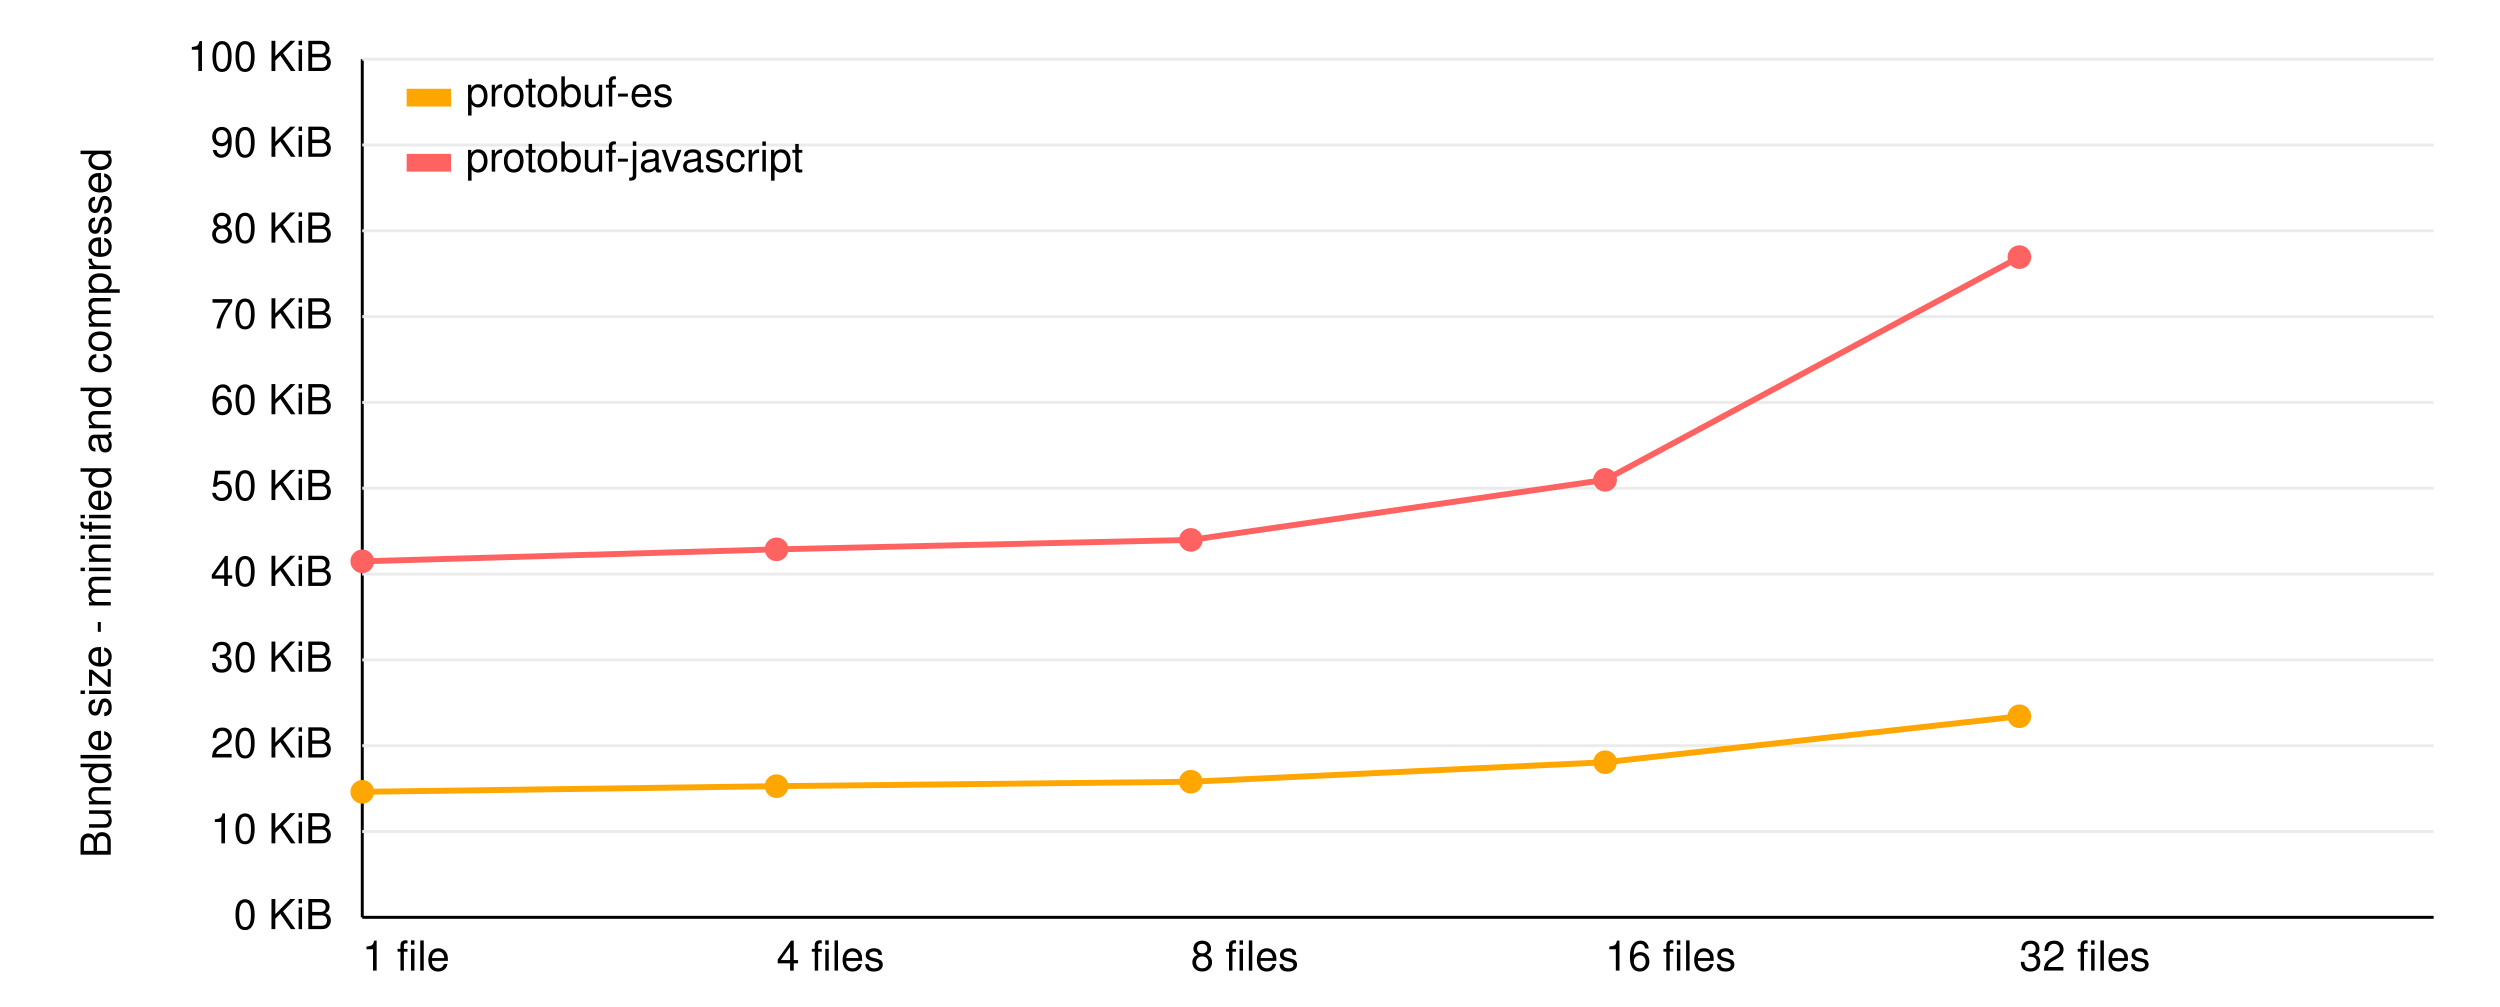
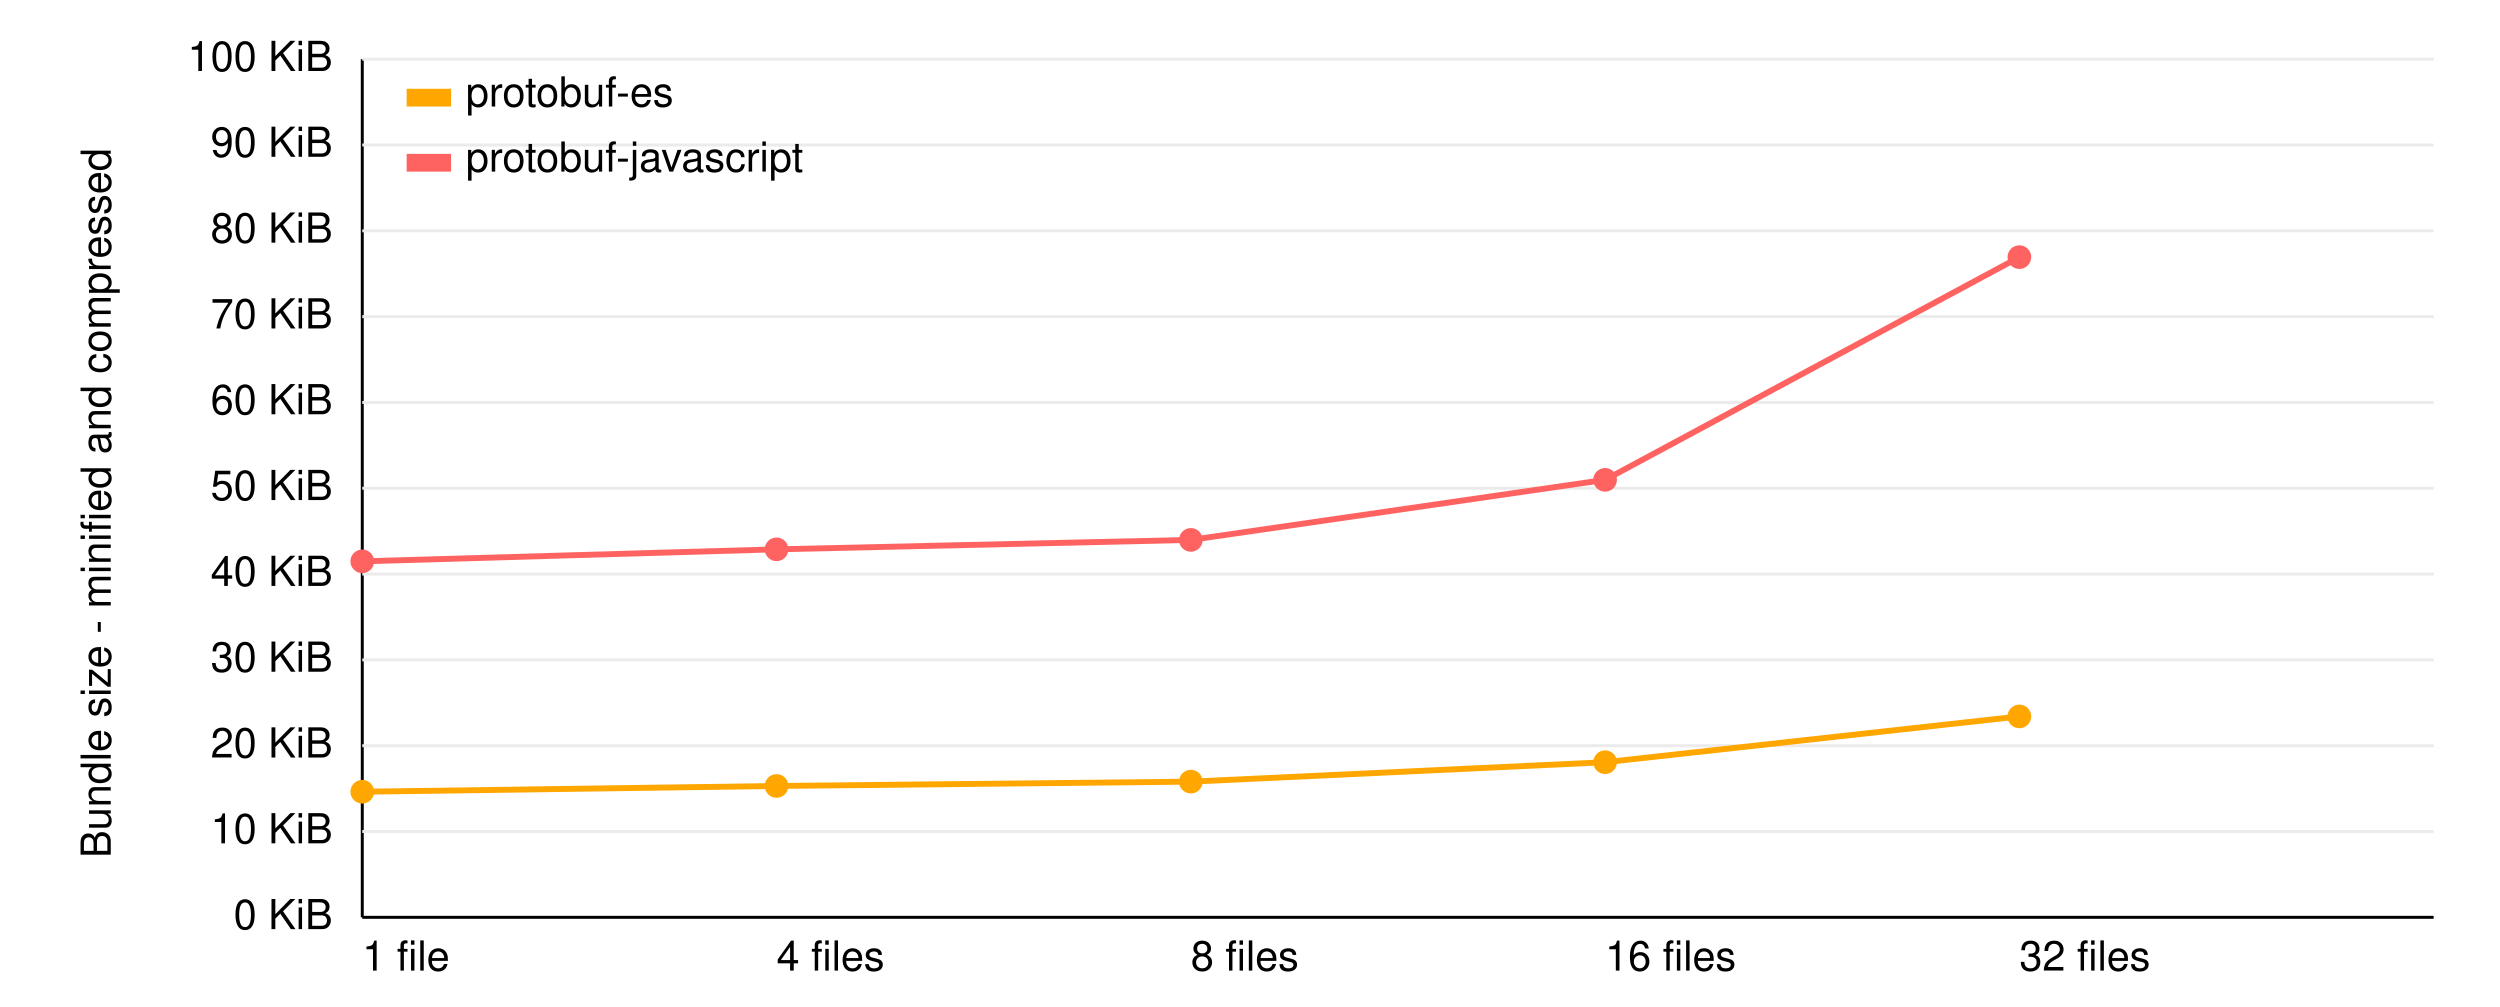
<svg xmlns="http://www.w3.org/2000/svg" version="1.1" width="820px" height="330px" viewBox="0 0 820 340" class="chart">
  <style>
      
      text {
        font: 14px Verdana, Helvetica, Arial, sans-serif;
      }
      
    </style>
  <g transform="translate(110,310)">
    <line y1="0" x2="700" stroke="black" />
    <text x="0" y="18" text-anchor="start">1 file</text>
    <text x="140" y="18" text-anchor="start">4 files</text>
    <text x="280" y="18" text-anchor="start">8 files</text>
    <text x="420" y="18" text-anchor="start">16 files</text>
    <text x="560" y="18" text-anchor="start">32 files</text>
  </g>
  <g transform="translate(110, 20)">
    <line x1="0" x2="0" y1="0" y2="290" stroke="black" />
    <g transform="rotate(-90), translate(-150,-85)">
      <text text-anchor="middle">Bundle size - minified and compressed</text>
    </g>
    <text x="-10" y="4" text-anchor="end">100 KiB</text>
    <line x1="0" x2="700" y1="0" y2="0" stroke="#ebebeb" />
    <text x="-10" y="33" text-anchor="end">90 KiB</text>
    <line x1="0" x2="700" y1="29" y2="29" stroke="#ebebeb" />
    <text x="-10" y="62" text-anchor="end">80 KiB</text>
    <line x1="0" x2="700" y1="58" y2="58" stroke="#ebebeb" />
    <text x="-10" y="91" text-anchor="end">70 KiB</text>
    <line x1="0" x2="700" y1="87" y2="87" stroke="#ebebeb" />
    <text x="-10" y="120" text-anchor="end">60 KiB</text>
    <line x1="0" x2="700" y1="116" y2="116" stroke="#ebebeb" />
    <text x="-10" y="149" text-anchor="end">50 KiB</text>
    <line x1="0" x2="700" y1="145" y2="145" stroke="#ebebeb" />
    <text x="-10" y="178" text-anchor="end">40 KiB</text>
    <line x1="0" x2="700" y1="174" y2="174" stroke="#ebebeb" />
    <text x="-10" y="207" text-anchor="end">30 KiB</text>
    <line x1="0" x2="700" y1="203" y2="203" stroke="#ebebeb" />
    <text x="-10" y="236" text-anchor="end">20 KiB</text>
    <line x1="0" x2="700" y1="232" y2="232" stroke="#ebebeb" />
    <text x="-10" y="265" text-anchor="end">10 KiB</text>
    <line x1="0" x2="700" y1="261" y2="261" stroke="#ebebeb" />
    <text x="-10" y="294" text-anchor="end">0 KiB</text>
  </g>
  <g transform="translate(110, 20)">
-     <polyline fill="none" stroke="#ffa600" stroke-width="2" points="0,247.593 140,245.673 280,244.181 420,237.585 560,222.06">
+     <polyline fill="none" stroke="#ffa600" stroke-width="2" points="0,247.559 140,245.608 280,244.147 420,237.579 560,222.105">
    </polyline>
-     <circle cx="0" cy="247.593" r="4" fill="#ffa600" />
-     <circle cx="140" cy="245.673" r="4" fill="#ffa600" />
-     <circle cx="280" cy="244.181" r="4" fill="#ffa600" />
-     <circle cx="420" cy="237.585" r="4" fill="#ffa600" />
-     <circle cx="560" cy="222.06" r="4" fill="#ffa600" />
+     <circle cx="0" cy="247.559" r="4" fill="#ffa600" />
+     <circle cx="140" cy="245.608" r="4" fill="#ffa600" />
+     <circle cx="280" cy="244.147" r="4" fill="#ffa600" />
+     <circle cx="420" cy="237.579" r="4" fill="#ffa600" />
+     <circle cx="560" cy="222.105" r="4" fill="#ffa600" />
  </g>
  <g transform="translate(110, 20)">
    <polyline fill="none" stroke="#ff6361" stroke-width="2" points="0,169.692 140,165.64 280,162.451 420,142.157 560,66.893">
    </polyline>
    <circle cx="0" cy="169.692" r="4" fill="#ff6361" />
    <circle cx="140" cy="165.64" r="4" fill="#ff6361" />
    <circle cx="280" cy="162.451" r="4" fill="#ff6361" />
    <circle cx="420" cy="142.157" r="4" fill="#ff6361" />
    <circle cx="560" cy="66.893" r="4" fill="#ff6361" />
  </g>
  <g transform="translate(125, 30)">
    <g transform="translate(0, 0)">
      <rect width="15" height="6" fill="#ffa600" />
      <text x="20" y="6">protobuf-es</text>
    </g>
    <g transform="translate(0, 22)">
      <rect width="15" height="6" fill="#ff6361" />
      <text x="20" y="6">protobuf-javascript</text>
    </g>
  </g>
</svg>
